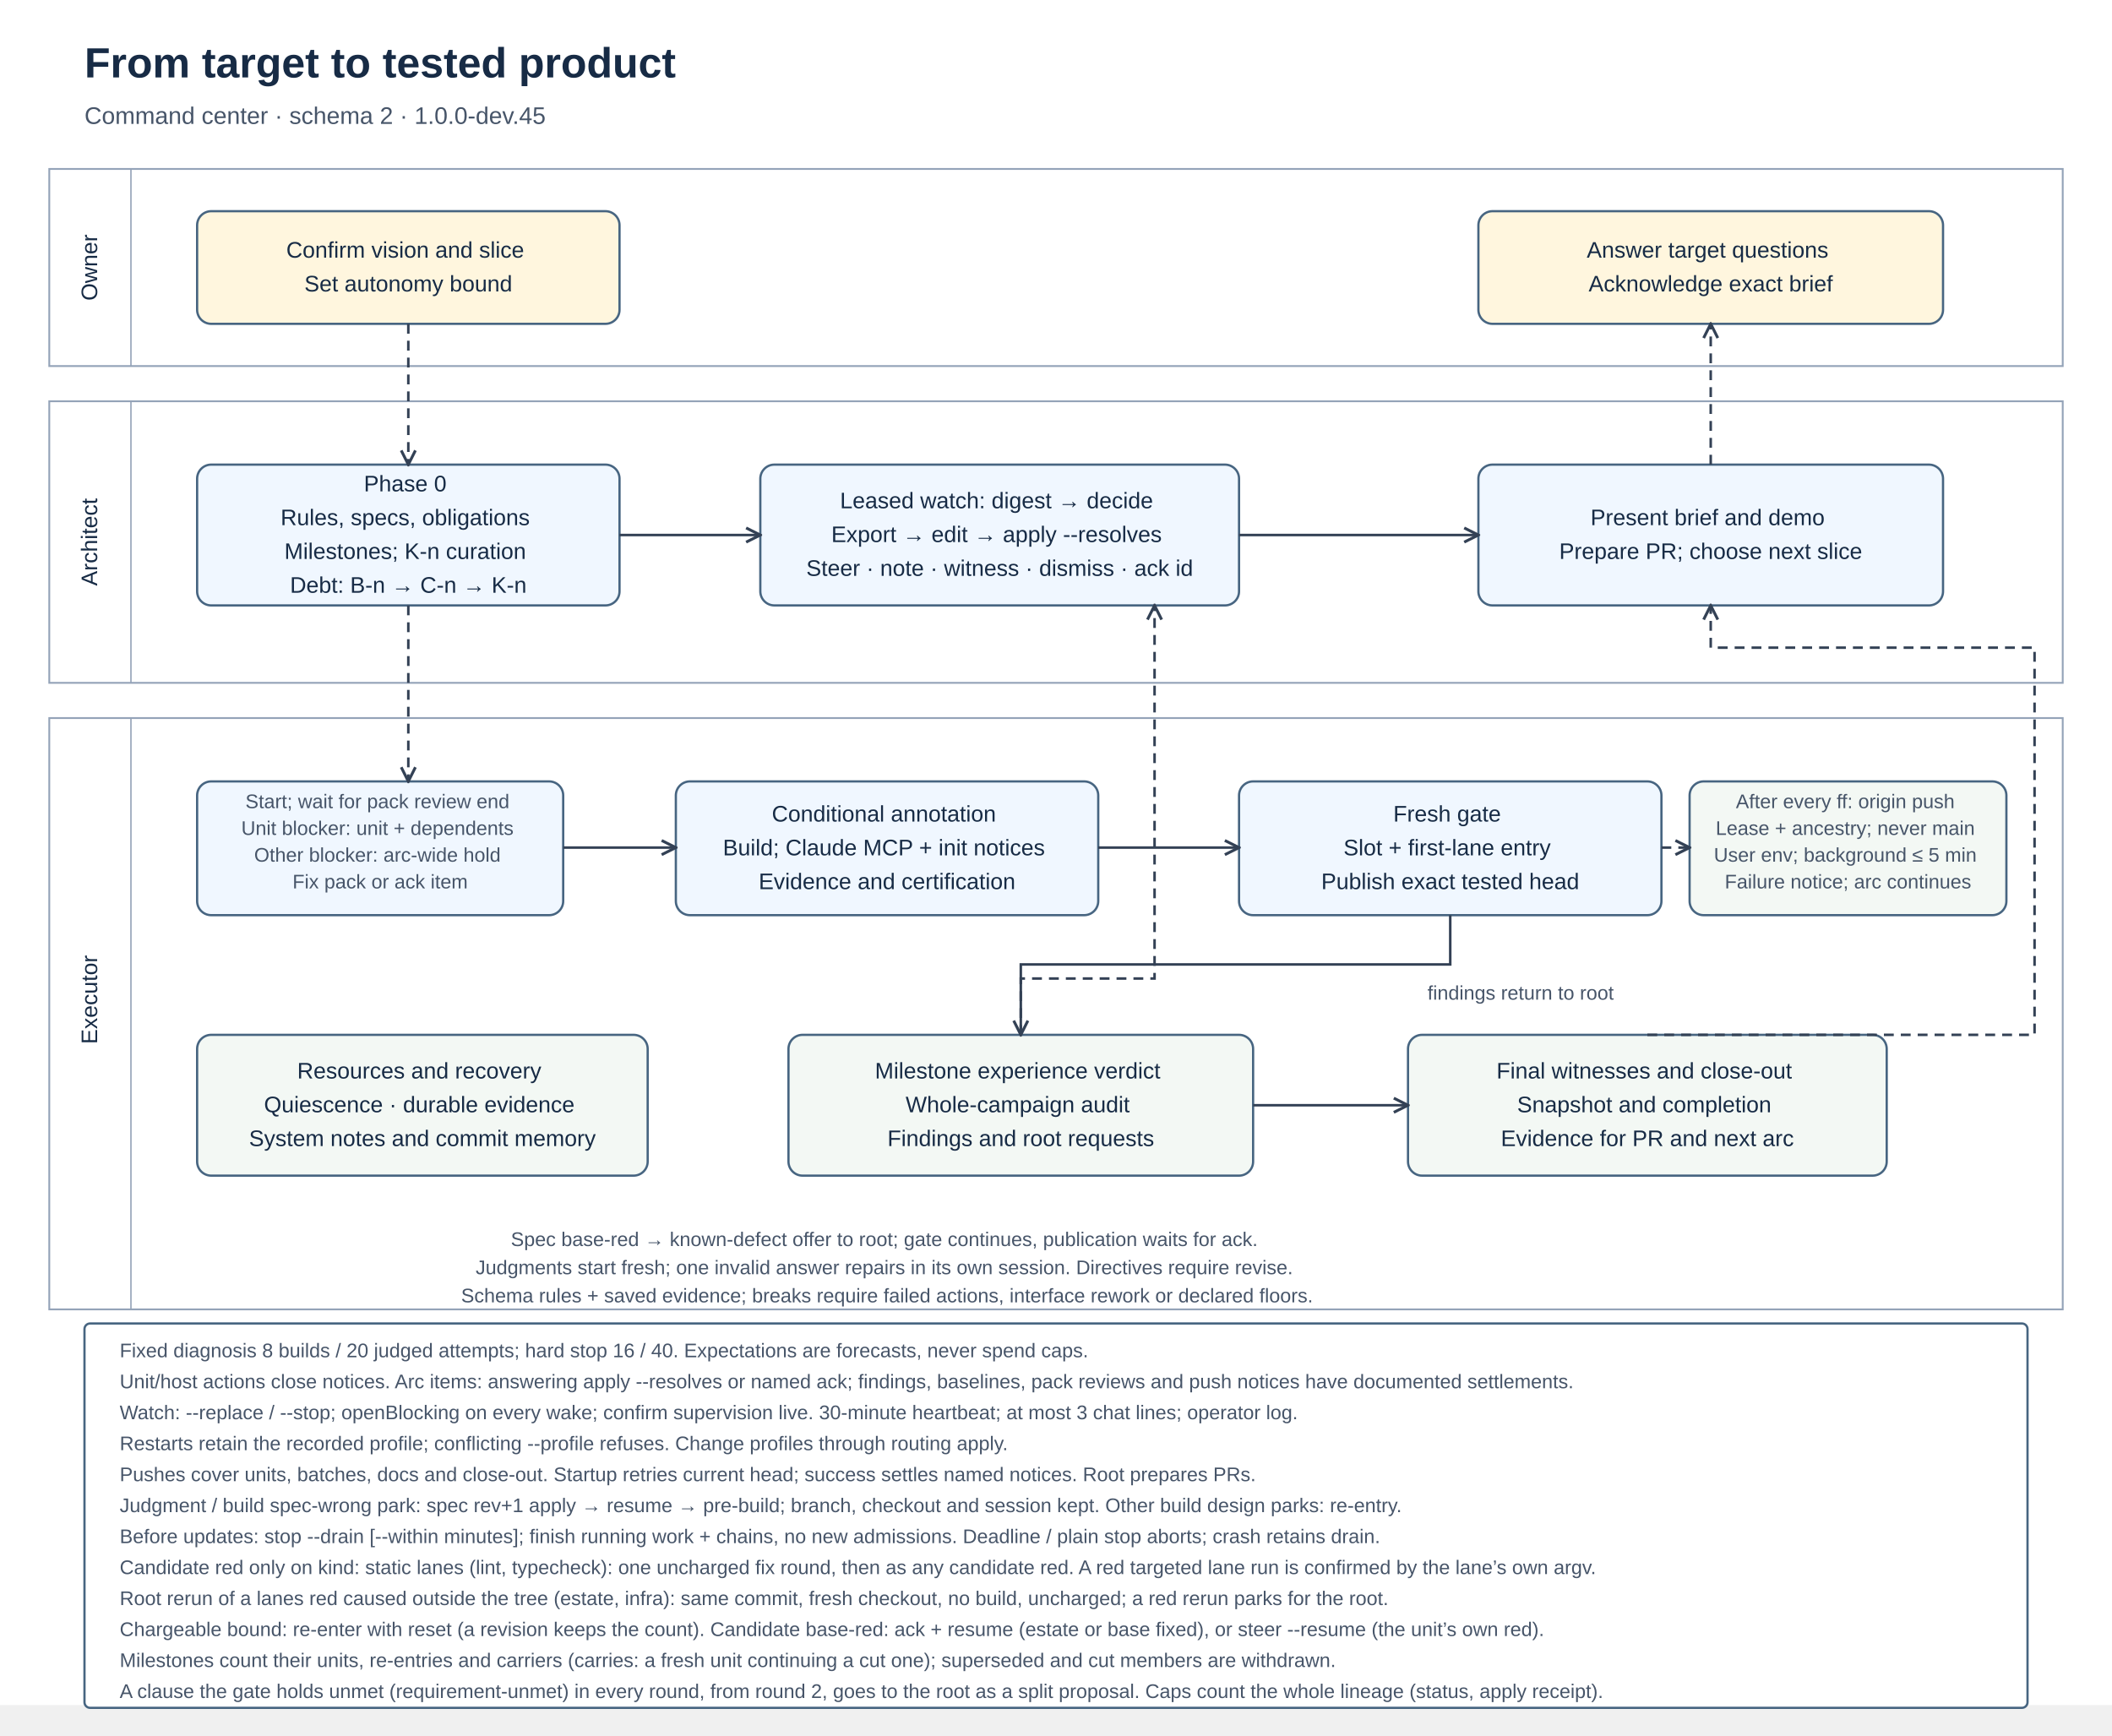
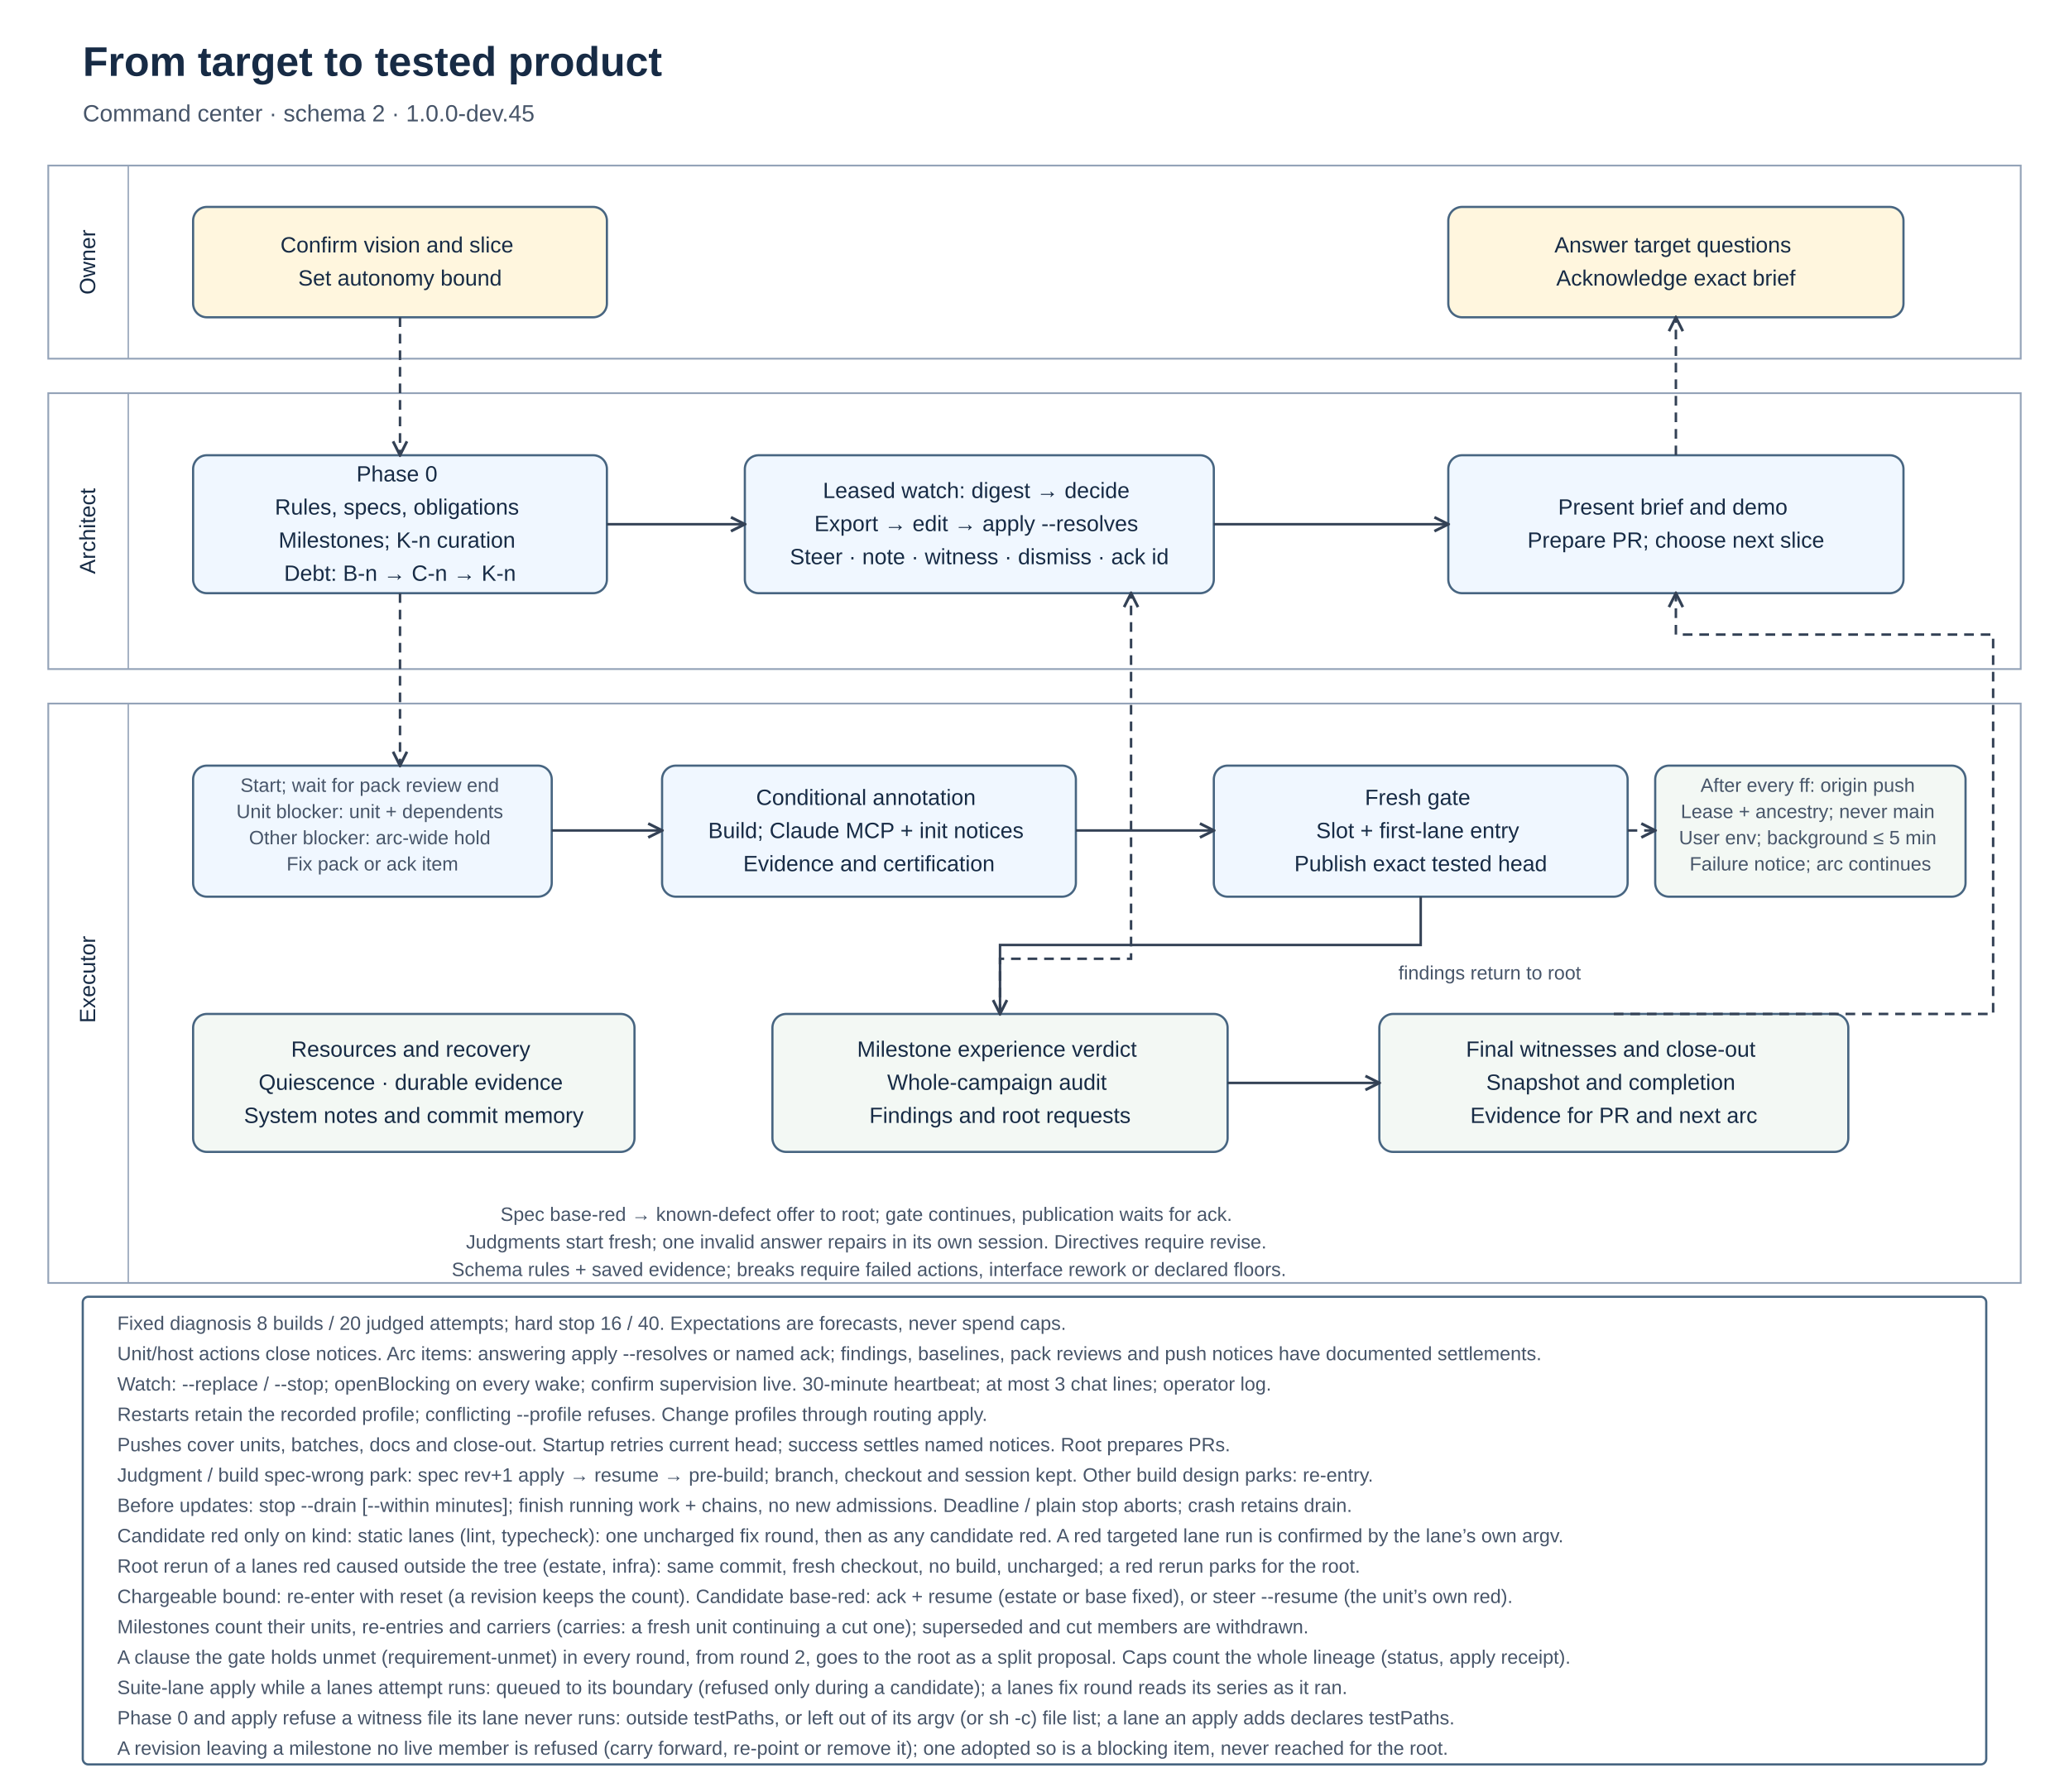
- <svg xmlns="http://www.w3.org/2000/svg" width="1500" height="1233" viewBox="0 0 1500 1233" role="img" aria-labelledby="title desc">
+ <svg xmlns="http://www.w3.org/2000/svg" width="1500" height="1299" viewBox="0 0 1500 1299" role="img" aria-labelledby="title desc">
  <defs>
    <marker id="arrow" viewBox="0 0 10 10" refX="9" refY="5" markerWidth="7" markerHeight="7" orient="auto-start-reverse">
      <path d="M 1 1 L 9 5 L 1 9" fill="none" stroke="#334155" stroke-width="1.6" />
    </marker>
  </defs>
  <style>text{font-family:Arial,Helvetica,sans-serif;fill:#172b45} .title{font-size:30px;font-weight:700}.sub{font-size:17px;fill:#475569}.label{font-size:16px}.small{font-size:14px;fill:#475569}.task{stroke:#476581;stroke-width:1.6}.edge{fill:none;stroke:#334155;stroke-width:1.8;marker-end:url(#arrow)}.msg{stroke-dasharray:7 5}.pool{fill:#fff;stroke:#94a3b8;stroke-width:1.3}</style>
-   <rect width="1500" height="1211" fill="#fff" />
+   <rect width="1500" height="1299" fill="#fff" />
  <text x="60" y="55" class="title" text-anchor="start">
    <tspan x="60" dy="0">From target to tested product</tspan>
  </text>
  <text x="60" y="88" class="sub" text-anchor="start">
    <tspan x="60" dy="0">Command center · schema 2 · 1.0.0-dev.45</tspan>
  </text>
  <rect x="35" y="120" width="1430" height="140" class="pool" />
  <path d="M93 120V260" stroke="#94a3b8" />
  <text transform="translate(69 190.0) rotate(-90)" text-anchor="middle" class="label">Owner</text>
  <rect x="35" y="285" width="1430" height="200" class="pool" />
  <path d="M93 285V485" stroke="#94a3b8" />
  <text transform="translate(69 385.0) rotate(-90)" text-anchor="middle" class="label">Architect</text>
  <rect x="35" y="510" width="1430" height="420" class="pool" />
  <path d="M93 510V930" stroke="#94a3b8" />
  <text transform="translate(69 710.0) rotate(-90)" text-anchor="middle" class="label">Executor</text>
  <rect x="140" y="150" width="300" height="80" rx="10" fill="#fff6de" class="task" />
  <text x="290.0" y="183.0" class="label" text-anchor="middle">
    <tspan x="290.0" dy="0">Confirm vision and slice</tspan>
    <tspan x="290.0" dy="24">Set autonomy bound</tspan>
  </text>
  <rect x="1050" y="150" width="330" height="80" rx="10" fill="#fff6de" class="task" />
  <text x="1215.0" y="183.0" class="label" text-anchor="middle">
    <tspan x="1215.0" dy="0">Answer target questions</tspan>
    <tspan x="1215.0" dy="24">Acknowledge exact brief</tspan>
  </text>
  <rect x="140" y="330" width="300" height="100" rx="10" fill="#f0f7ff" class="task" />
  <text x="290.0" y="349.0" class="label" text-anchor="middle">
    <tspan x="290.0" dy="0">Phase 0</tspan>
    <tspan x="290.0" dy="24">Rules, specs, obligations</tspan>
    <tspan x="290.0" dy="24">Milestones; K-n curation</tspan>
    <tspan x="290.0" dy="24">Debt: B-n → C-n → K-n</tspan>
  </text>
  <rect x="540" y="330" width="340" height="100" rx="10" fill="#f0f7ff" class="task" />
  <text x="710.0" y="361.0" class="label" text-anchor="middle">
    <tspan x="710.0" dy="0">Leased watch: digest → decide</tspan>
    <tspan x="710.0" dy="24">Export → edit → apply --resolves</tspan>
    <tspan x="710.0" dy="24">Steer · note · witness · dismiss · ack id</tspan>
  </text>
  <rect x="1050" y="330" width="330" height="100" rx="10" fill="#f0f7ff" class="task" />
  <text x="1215.0" y="373.0" class="label" text-anchor="middle">
    <tspan x="1215.0" dy="0">Present brief and demo</tspan>
    <tspan x="1215.0" dy="24">Prepare PR; choose next slice</tspan>
  </text>
  <polyline points="290,230 290,330" class="edge msg" />
  <polyline points="1215,330 1215,230" class="edge msg" />
  <polyline points="440,380 540,380" class="edge" />
  <polyline points="880,380 1050,380" class="edge" />
  <rect x="140" y="555" width="260" height="95" rx="10" fill="#f0f7ff" class="task" />
  <text x="270.0" y="574" class="small" text-anchor="middle">
    <tspan x="270.0" dy="0">Start; wait for pack review end</tspan>
    <tspan x="270.0" dy="19">Unit blocker: unit + dependents</tspan>
    <tspan x="270.0" dy="19">Other blocker: arc-wide hold</tspan>
    <tspan x="270.0" dy="19">Fix pack or ack item</tspan>
  </text>
  <rect x="480" y="555" width="300" height="95" rx="10" fill="#f0f7ff" class="task" />
  <text x="630.0" y="583.5" class="label" text-anchor="middle">
    <tspan x="630.0" dy="0">Conditional annotation</tspan>
    <tspan x="630.0" dy="24">Build; Claude MCP + init notices</tspan>
    <tspan x="630.0" dy="24">Evidence and certification</tspan>
  </text>
  <rect x="880" y="555" width="300" height="95" rx="10" fill="#f0f7ff" class="task" />
  <text x="1030.0" y="583.5" class="label" text-anchor="middle">
    <tspan x="1030.0" dy="0">Fresh gate</tspan>
    <tspan x="1030.0" dy="24">Slot + first-lane entry</tspan>
    <tspan x="1030.0" dy="24">Publish exact tested head</tspan>
  </text>
  <rect x="1200" y="555" width="225" height="95" rx="10" fill="#f3f8f4" class="task" />
  <text x="1312.5" y="574" class="small" text-anchor="middle">
    <tspan x="1312.5" dy="0">After every ff: origin push</tspan>
    <tspan x="1312.5" dy="19">Lease + ancestry; never main</tspan>
    <tspan x="1312.5" dy="19">User env; background ≤ 5 min</tspan>
    <tspan x="1312.5" dy="19">Failure notice; arc continues</tspan>
  </text>
  <polyline points="1180,602 1200,602" class="edge msg" />
  <polyline points="290,430 290,555" class="edge msg" />
  <polyline points="400,602 480,602" class="edge" />
  <polyline points="780,602 880,602" class="edge" />
  <rect x="140" y="735" width="320" height="100" rx="10" fill="#f3f8f4" class="task" />
  <text x="300.0" y="766.0" class="label" text-anchor="middle">
    <tspan x="300.0" dy="0">Resources and recovery</tspan>
    <tspan x="300.0" dy="24">Quiescence · durable evidence</tspan>
    <tspan x="300.0" dy="24">System notes and commit memory</tspan>
  </text>
  <rect x="560" y="735" width="330" height="100" rx="10" fill="#f3f8f4" class="task" />
  <text x="725.0" y="766.0" class="label" text-anchor="middle">
    <tspan x="725.0" dy="0">Milestone experience verdict</tspan>
    <tspan x="725.0" dy="24">Whole-campaign audit</tspan>
    <tspan x="725.0" dy="24">Findings and root requests</tspan>
  </text>
  <rect x="1000" y="735" width="340" height="100" rx="10" fill="#f3f8f4" class="task" />
  <text x="1170.0" y="766.0" class="label" text-anchor="middle">
    <tspan x="1170.0" dy="0">Final witnesses and close-out</tspan>
    <tspan x="1170.0" dy="24">Snapshot and completion</tspan>
    <tspan x="1170.0" dy="24">Evidence for PR and next arc</tspan>
  </text>
  <polyline points="1030,650 1030,685 725,685 725,735" class="edge" />
  <polyline points="890,785 1000,785" class="edge" />
  <polyline points="1170,735 1445,735 1445,460 1215,460 1215,430" class="edge msg" />
  <polyline points="725,735 725,695 820,695 820,430" class="edge msg" />
  <text x="1080" y="710" class="small" text-anchor="middle">
    <tspan x="1080" dy="0">findings return to root</tspan>
  </text>
  <text x="630" y="885" class="small" text-anchor="middle">
    <tspan x="630" dy="0">Spec base-red → known-defect offer to root; gate continues, publication waits for ack.</tspan>
    <tspan x="630" dy="20">Judgments start fresh; one invalid answer repairs in its own session. Directives require revise.</tspan>
    <tspan x="630" dy="20">Schema rules + saved evidence; breaks require failed actions, interface rework or declared floors.</tspan>
  </text>
-   <rect x="60" y="940" width="1380" height="273" rx="4" fill="#fff" class="task" />
+   <rect x="60" y="940" width="1380" height="339" rx="4" fill="#fff" class="task" />
  <text x="85" y="964" class="small" text-anchor="start">
    <tspan x="85" dy="0">Fixed diagnosis 8 builds / 20 judged attempts; hard stop 16 / 40. Expectations are forecasts, never spend caps.</tspan>
    <tspan x="85" dy="22">Unit/host actions close notices. Arc items: answering apply --resolves or named ack; findings, baselines, pack reviews and push notices have documented settlements.</tspan>
    <tspan x="85" dy="22">Watch: --replace / --stop; openBlocking on every wake; confirm supervision live. 30-minute heartbeat; at most 3 chat lines; operator log.</tspan>
    <tspan x="85" dy="22">Restarts retain the recorded profile; conflicting --profile refuses. Change profiles through routing apply.</tspan>
    <tspan x="85" dy="22">Pushes cover units, batches, docs and close-out. Startup retries current head; success settles named notices. Root prepares PRs.</tspan>
    <tspan x="85" dy="22">Judgment / build spec-wrong park: spec rev+1 apply → resume → pre-build; branch, checkout and session kept. Other build design parks: re-entry.</tspan>
    <tspan x="85" dy="22">Before updates: stop --drain [--within minutes]; finish running work + chains, no new admissions. Deadline / plain stop aborts; crash retains drain.</tspan>
    <tspan x="85" dy="22">Candidate red only on kind: static lanes (lint, typecheck): one uncharged fix round, then as any candidate red. A red targeted lane run is confirmed by the lane’s own argv.</tspan>
    <tspan x="85" dy="22">Root rerun of a lanes red caused outside the tree (estate, infra): same commit, fresh checkout, no build, uncharged; a red rerun parks for the root.</tspan>
    <tspan x="85" dy="22">Chargeable bound: re-enter with reset (a revision keeps the count). Candidate base-red: ack + resume (estate or base fixed), or steer --resume (the unit’s own red).</tspan>
    <tspan x="85" dy="22">Milestones count their units, re-entries and carriers (carries: a fresh unit continuing a cut one); superseded and cut members are withdrawn.</tspan>
    <tspan x="85" dy="22">A clause the gate holds unmet (requirement-unmet) in every round, from round 2, goes to the root as a split proposal. Caps count the whole lineage (status, apply receipt).</tspan>
+     <tspan x="85" dy="22">Suite-lane apply while a lanes attempt runs: queued to its boundary (refused only during a candidate); a lanes fix round reads its series as it ran.</tspan>
+     <tspan x="85" dy="22">Phase 0 and apply refuse a witness file its lane never runs: outside testPaths, or left out of its argv (or sh -c) file list; a lane an apply adds declares testPaths.</tspan>
+     <tspan x="85" dy="22">A revision leaving a milestone no live member is refused (carry forward, re-point or remove it); one adopted so is a blocking item, never reached for the root.</tspan>
  </text>
</svg>
